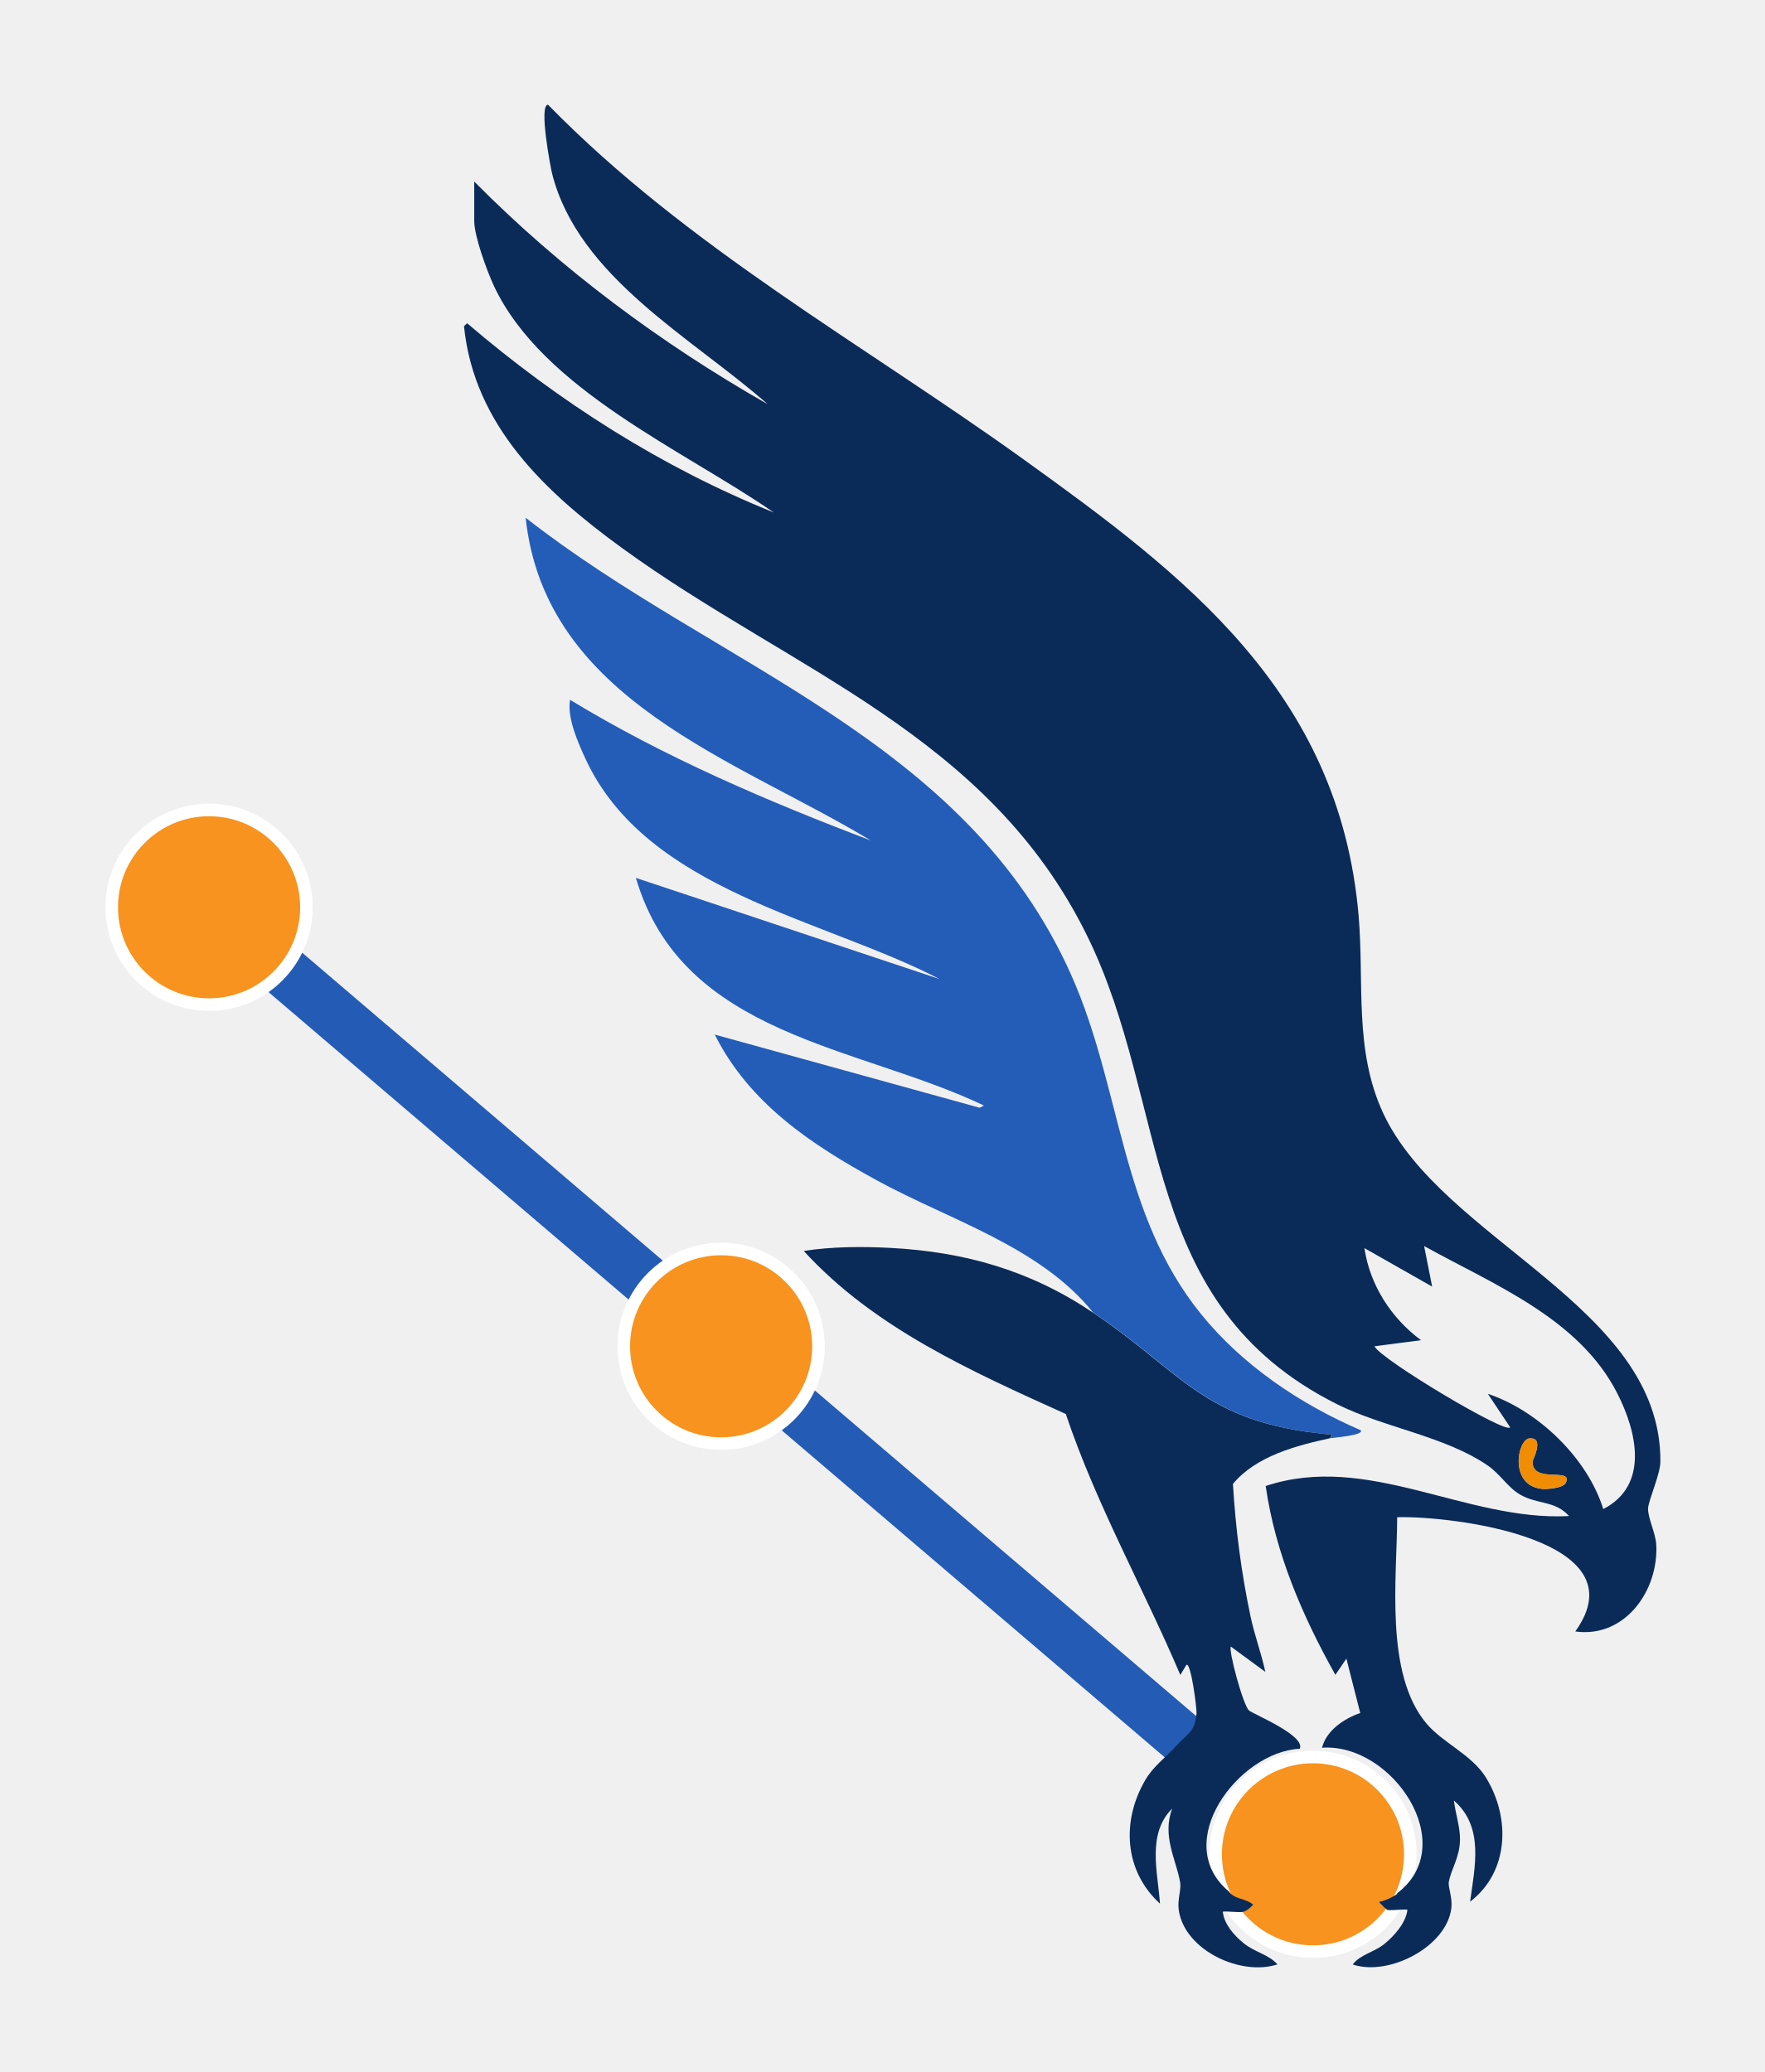
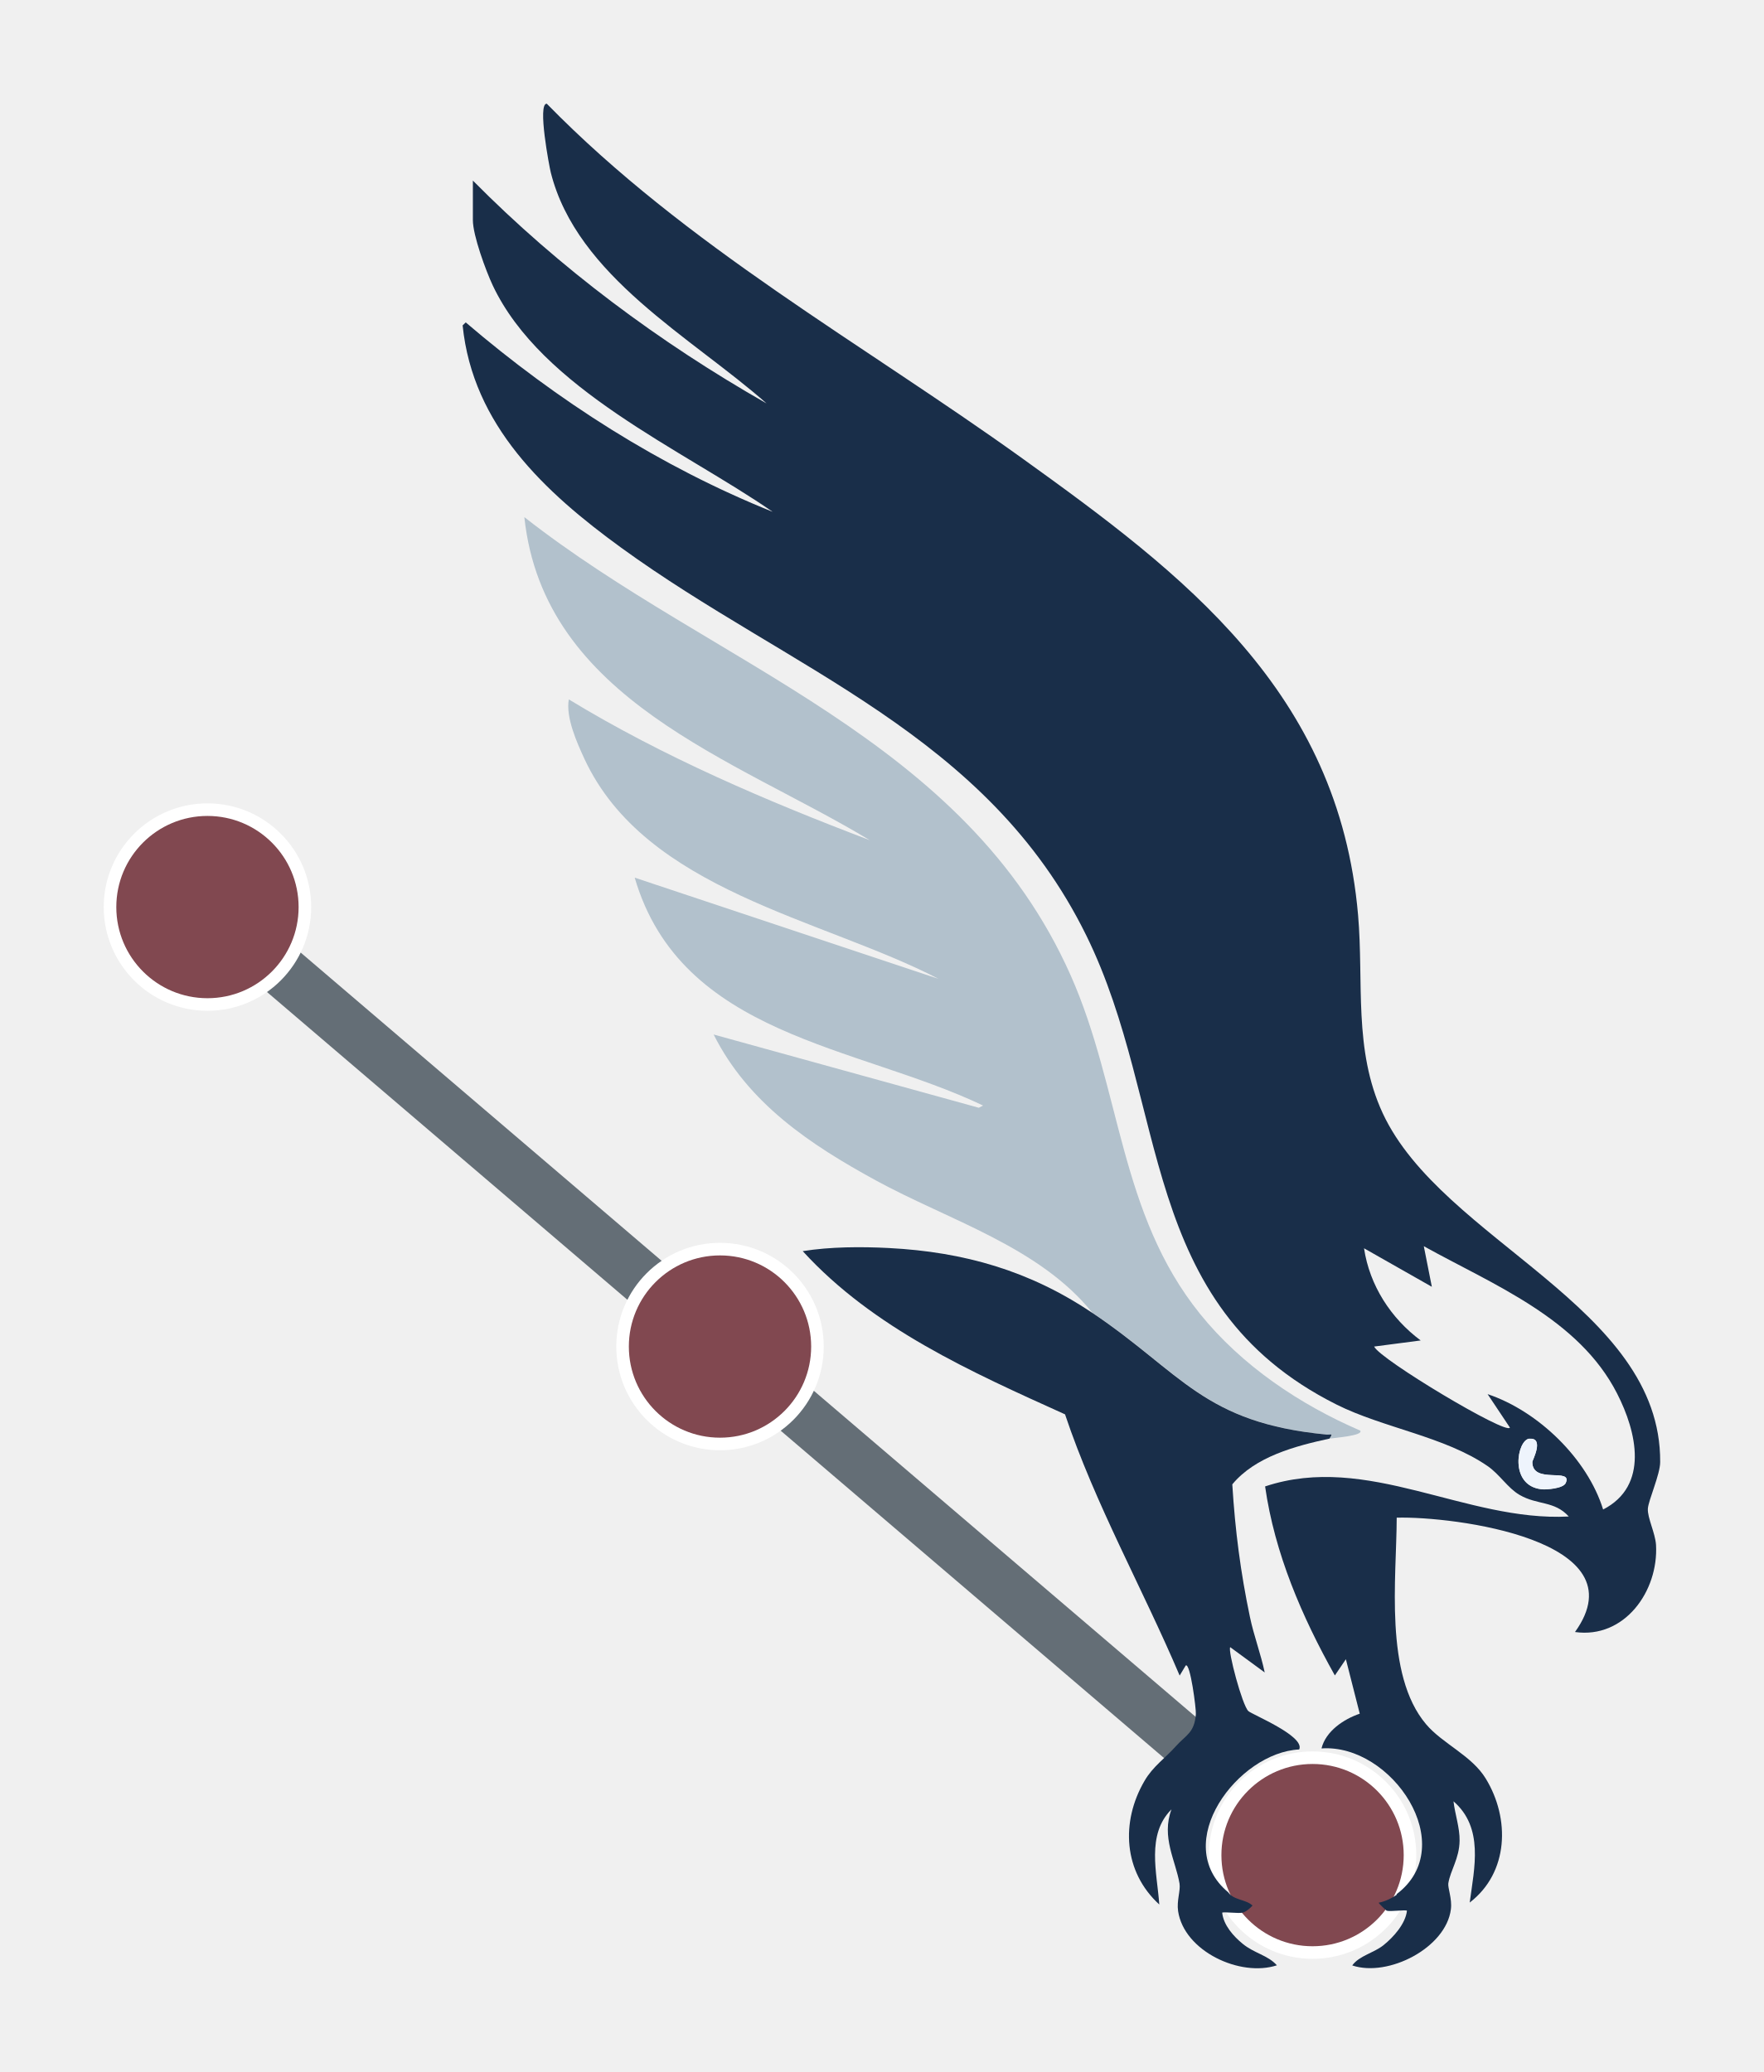
- <svg xmlns="http://www.w3.org/2000/svg" id="Layer_1" data-name="Layer 1" viewBox="5.3 0 136.2 160">
-   <line x1="21.44" y1="70.06" x2="99.51" y2="136.74" fill="#9cc" stroke="#235bb5" stroke-miterlimit="10" stroke-width="4" />
-   <circle cx="106.66" cy="143.19" r="8" fill="#fff" />
-   <circle cx="60.97" cy="103.96" r="8" fill="#fff" />
-   <circle cx="21.44" cy="70.06" r="8" fill="#fff" />
-   <circle cx="106.66" cy="143.19" r="7.03" fill="#f7931e" />
-   <path d="M113.14,146.21c4.97-3.73-.36-11.63-5.78-11.25.33-1.34,1.72-2.26,2.95-2.68l-1.07-4.2-.85,1.25c-2.54-4.53-4.64-9.4-5.38-14.58,7.89-2.63,15.46,2.74,23.42,2.32-1.11-1.23-2.41-.86-3.8-1.67-.91-.53-1.53-1.58-2.46-2.22-3.3-2.28-8.05-2.94-11.66-4.75-15.43-7.74-12.82-23.03-19.29-36.18-7.65-15.56-22.85-20.45-35.87-29.91-5.89-4.28-11.45-9.44-12.23-17.15l.24-.23c7.06,6.04,15.03,11.14,23.67,14.61-6.93-4.8-17.82-9.47-21.59-17.47-.53-1.13-1.53-3.85-1.53-5.03v-3.05c6.68,6.75,14.4,12.49,22.65,17.19-5.76-5.09-14.62-9.79-16.64-17.81-.11-.43-1.05-5.35-.31-5.31,10.75,11,24.31,18.47,36.69,27.37s24.38,17.94,25.88,35.21c.45,5.19-.37,10.4,1.9,15.29,4.59,9.87,21.48,14.9,21.4,26.91,0,.95-.91,2.95-.95,3.6-.04.7.57,1.87.63,2.79.2,3.58-2.44,7.26-6.25,6.72,5.12-7.12-9.44-8.94-13.75-8.82-.01,4.66-.99,12.09,2.27,15.94,1.28,1.51,3.51,2.4,4.6,4.19,1.88,3.08,1.78,7.24-1.24,9.56.36-2.69,1.1-5.77-1.25-7.81.11.97.49,2.05.47,3.04-.02,1.38-.71,2.28-.87,3.29-.05.34.3,1.19.2,1.99-.37,2.98-4.83,5.27-7.61,4.34.55-.76,1.65-.95,2.42-1.57s1.69-1.65,1.8-2.65c-.1-.09-1.26.08-1.56,0-.04-.01-.64-.58-.62-.62.46-.08,1.04-.35,1.41-.63ZM129.07,116.53c3.56-1.83,2.6-5.98,1.07-8.96-2.96-5.79-9.55-8.38-14.9-11.35l.62,3.13-5.23-2.97c.43,2.87,2.07,5.4,4.37,7.11l-3.59.47c.43.98,10.27,6.87,10.47,6.25l-1.72-2.58c3.91,1.31,7.7,4.99,8.91,8.9ZM123.39,111.07c-.96.08-1.6,3.61.91,3.9.42.05,1.69-.06,1.88-.47.58-1.25-2.6.14-2.57-1.64,0-.11.95-1.88-.22-1.78Z" fill="#0a2b58" />
-   <path d="M89.7,101.37c-4.09-5.11-11.11-7.16-16.72-10.23-5.05-2.76-9.84-5.94-12.5-11.25l20.45,5.65.33-.17c-9.75-4.66-23.28-5.33-26.87-17.58l23.44,7.81c-9.02-4.68-22.59-6.79-27.32-16.98-.58-1.26-1.45-3.2-1.2-4.58,7.27,4.43,15.33,7.87,23.21,10.86-10.35-6.26-25.14-10.8-26.64-24.92,14.72,11.54,33.99,17,42.14,35.36,3.89,8.77,3.73,18.37,9.98,26.11,3.21,3.98,7.68,6.98,12.34,8.99.32.4-2.1.57-2.34.62.29-.45.13-.27-.23-.31-9.49-.91-11.14-4.73-18.05-9.38Z" fill="#235db8" />
-   <path d="M89.7,101.37c6.91,4.65,8.55,8.47,18.05,9.38.37.03.52-.14.23.31-2.62.57-5.72,1.38-7.5,3.53.22,3.57.64,6.8,1.36,10.23.3,1.44.84,2.85,1.14,4.28l-2.66-1.95c-.2.25.93,4.5,1.4,4.93.27.26,4.39,1.93,3.92,2.96-4.7.22-10.02,7.24-5.47,11.02.42.62,1.35.53,1.87,1.02-.2.22-.49.48-.78.55-.3.07-1.46-.08-1.56,0,.1.96.87,1.82,1.58,2.4.9.74,1.93.87,2.64,1.66-2.84.93-7.16-1.09-7.62-4.18-.12-.81.2-1.58.11-2.13-.3-1.77-1.42-3.58-.62-5.72-1.96,1.95-1.11,4.91-.94,7.34-2.77-2.53-2.98-6.37-1.15-9.52.65-1.13,1.61-1.77,2.41-2.67s1.45-1.03,1.56-2.5c.03-.39-.43-3.97-.78-3.75l-.47.78c-2.87-6.75-6.5-13.18-8.84-20.15-7.23-3.27-14.79-6.63-20.23-12.59,2.13-.34,4.49-.35,6.64-.24,5.81.3,10.88,1.76,15.7,5.01Z" fill="#0a2b58" />
-   <path d="M123.39,111.07c1.17-.1.22,1.68.22,1.78-.02,1.78,3.16.4,2.57,1.64-.19.41-1.46.51-1.88.47-2.51-.29-1.87-3.82-.91-3.9Z" fill="#f18d02" />
-   <circle cx="60.97" cy="103.96" r="7.03" fill="#f7931e" />
-   <circle cx="21.44" cy="70.06" r="7.03" fill="#f7931e" />
+ <svg xmlns="http://www.w3.org/2000/svg" id="Layer_1" data-name="Layer 1" viewBox="-8 -8 136.04 159.83">
+   <line x1="8" y1="61.97" x2="86.07" y2="128.65" fill="#b2c1cc" stroke="#646e76" stroke-miterlimit="10" stroke-width="4" />
+   <circle cx="93.23" cy="135.1" r="8" fill="#fff" />
+   <circle cx="47.53" cy="95.87" r="8" fill="#fff" />
+   <circle cx="8" cy="61.97" r="8" fill="#fff" />
+   <circle cx="93.23" cy="135.1" r="7.03" fill="#814850" />
+   <path d="M99.7,138.12c4.97-3.73-.36-11.63-5.78-11.25.33-1.34,1.72-2.26,2.95-2.68l-1.07-4.2-.85,1.25c-2.54-4.53-4.64-9.4-5.38-14.58,7.89-2.63,15.46,2.74,23.42,2.32-1.11-1.23-2.41-.86-3.8-1.67-.91-.53-1.53-1.58-2.46-2.22-3.3-2.28-8.05-2.94-11.66-4.75-15.43-7.74-12.82-23.03-19.29-36.18-7.65-15.56-22.85-20.45-35.87-29.91-5.89-4.28-11.45-9.44-12.23-17.15l.24-.23c7.06,6.04,15.03,11.14,23.67,14.61-6.93-4.8-17.82-9.47-21.59-17.47-.53-1.13-1.53-3.85-1.53-5.03v-3.05c6.68,6.75,14.4,12.49,22.65,17.19-5.76-5.09-14.62-9.79-16.64-17.81-.11-.43-1.05-5.35-.31-5.31,10.75,11,24.31,18.47,36.69,27.37s24.38,17.94,25.88,35.21c.45,5.19-.37,10.4,1.9,15.29,4.59,9.87,21.48,14.9,21.4,26.91,0,.95-.91,2.95-.95,3.6-.04.7.57,1.87.63,2.79.2,3.58-2.44,7.26-6.25,6.72,5.12-7.12-9.44-8.94-13.75-8.82-.01,4.66-.99,12.09,2.27,15.94,1.28,1.51,3.51,2.4,4.6,4.19,1.88,3.08,1.78,7.24-1.24,9.56.36-2.69,1.1-5.77-1.25-7.81.11.97.49,2.05.47,3.04-.02,1.38-.71,2.28-.87,3.29-.05.34.3,1.19.2,1.99-.37,2.98-4.83,5.27-7.61,4.34.55-.76,1.65-.95,2.42-1.57s1.69-1.65,1.8-2.65c-.1-.09-1.26.08-1.56,0-.04-.01-.64-.58-.62-.62.46-.08,1.04-.35,1.41-.63ZM115.64,108.44c3.56-1.83,2.6-5.98,1.07-8.96-2.96-5.79-9.55-8.38-14.9-11.35l.62,3.13-5.23-2.97c.43,2.87,2.07,5.4,4.37,7.11l-3.59.47c.43.98,10.27,6.87,10.47,6.25l-1.72-2.58c3.91,1.31,7.7,4.99,8.91,8.9ZM109.96,102.98c-.96.08-1.6,3.61.91,3.9.42.05,1.69-.06,1.88-.47.58-1.25-2.6.14-2.57-1.64,0-.11.95-1.88-.22-1.78Z" fill="#192e49" />
+   <path d="M76.26,93.28c-4.09-5.11-11.11-7.16-16.72-10.23-5.05-2.76-9.84-5.94-12.5-11.25l20.45,5.65.33-.17c-9.75-4.66-23.28-5.33-26.87-17.58l23.44,7.81c-9.02-4.68-22.59-6.79-27.32-16.98-.58-1.26-1.45-3.2-1.2-4.58,7.27,4.43,15.33,7.87,23.21,10.86-10.35-6.26-25.14-10.8-26.64-24.92,14.72,11.54,33.99,17,42.14,35.36,3.89,8.77,3.73,18.37,9.98,26.11,3.21,3.98,7.68,6.98,12.34,8.99.32.4-2.1.57-2.34.62.29-.45.13-.27-.23-.31-9.49-.91-11.14-4.73-18.05-9.38Z" fill="#b2c1cc" />
+   <path d="M76.26,93.28c6.91,4.65,8.55,8.47,18.05,9.38.37.03.52-.14.23.31-2.62.57-5.72,1.38-7.5,3.53.22,3.57.64,6.8,1.36,10.23.3,1.44.84,2.85,1.14,4.28l-2.66-1.95c-.2.25.93,4.5,1.4,4.93.27.26,4.39,1.93,3.92,2.96-4.7.22-10.02,7.24-5.47,11.02.42.62,1.35.53,1.87,1.02-.2.22-.49.48-.78.55-.3.07-1.46-.08-1.56,0,.1.96.87,1.82,1.58,2.4.9.74,1.93.87,2.64,1.66-2.84.93-7.16-1.09-7.62-4.18-.12-.81.2-1.58.11-2.13-.3-1.77-1.42-3.58-.62-5.72-1.96,1.95-1.11,4.91-.94,7.34-2.77-2.53-2.98-6.37-1.15-9.52.65-1.13,1.61-1.77,2.41-2.67s1.45-1.03,1.56-2.5c.03-.39-.43-3.97-.78-3.75l-.47.78c-2.87-6.75-6.5-13.18-8.84-20.15-7.23-3.27-14.79-6.63-20.23-12.59,2.13-.34,4.49-.35,6.64-.24,5.81.3,10.88,1.76,15.7,5.01Z" fill="#192e49" />
+   <path d="M109.96,102.98c1.17-.1.22,1.68.22,1.78-.02,1.78,3.16.4,2.57,1.64-.19.41-1.46.51-1.88.47-2.51-.29-1.87-3.82-.91-3.9Z" fill="#eef4fc" />
+   <circle cx="47.53" cy="95.87" r="7.03" fill="#814850" />
+   <circle cx="8" cy="61.97" r="7.03" fill="#814850" />
</svg>
